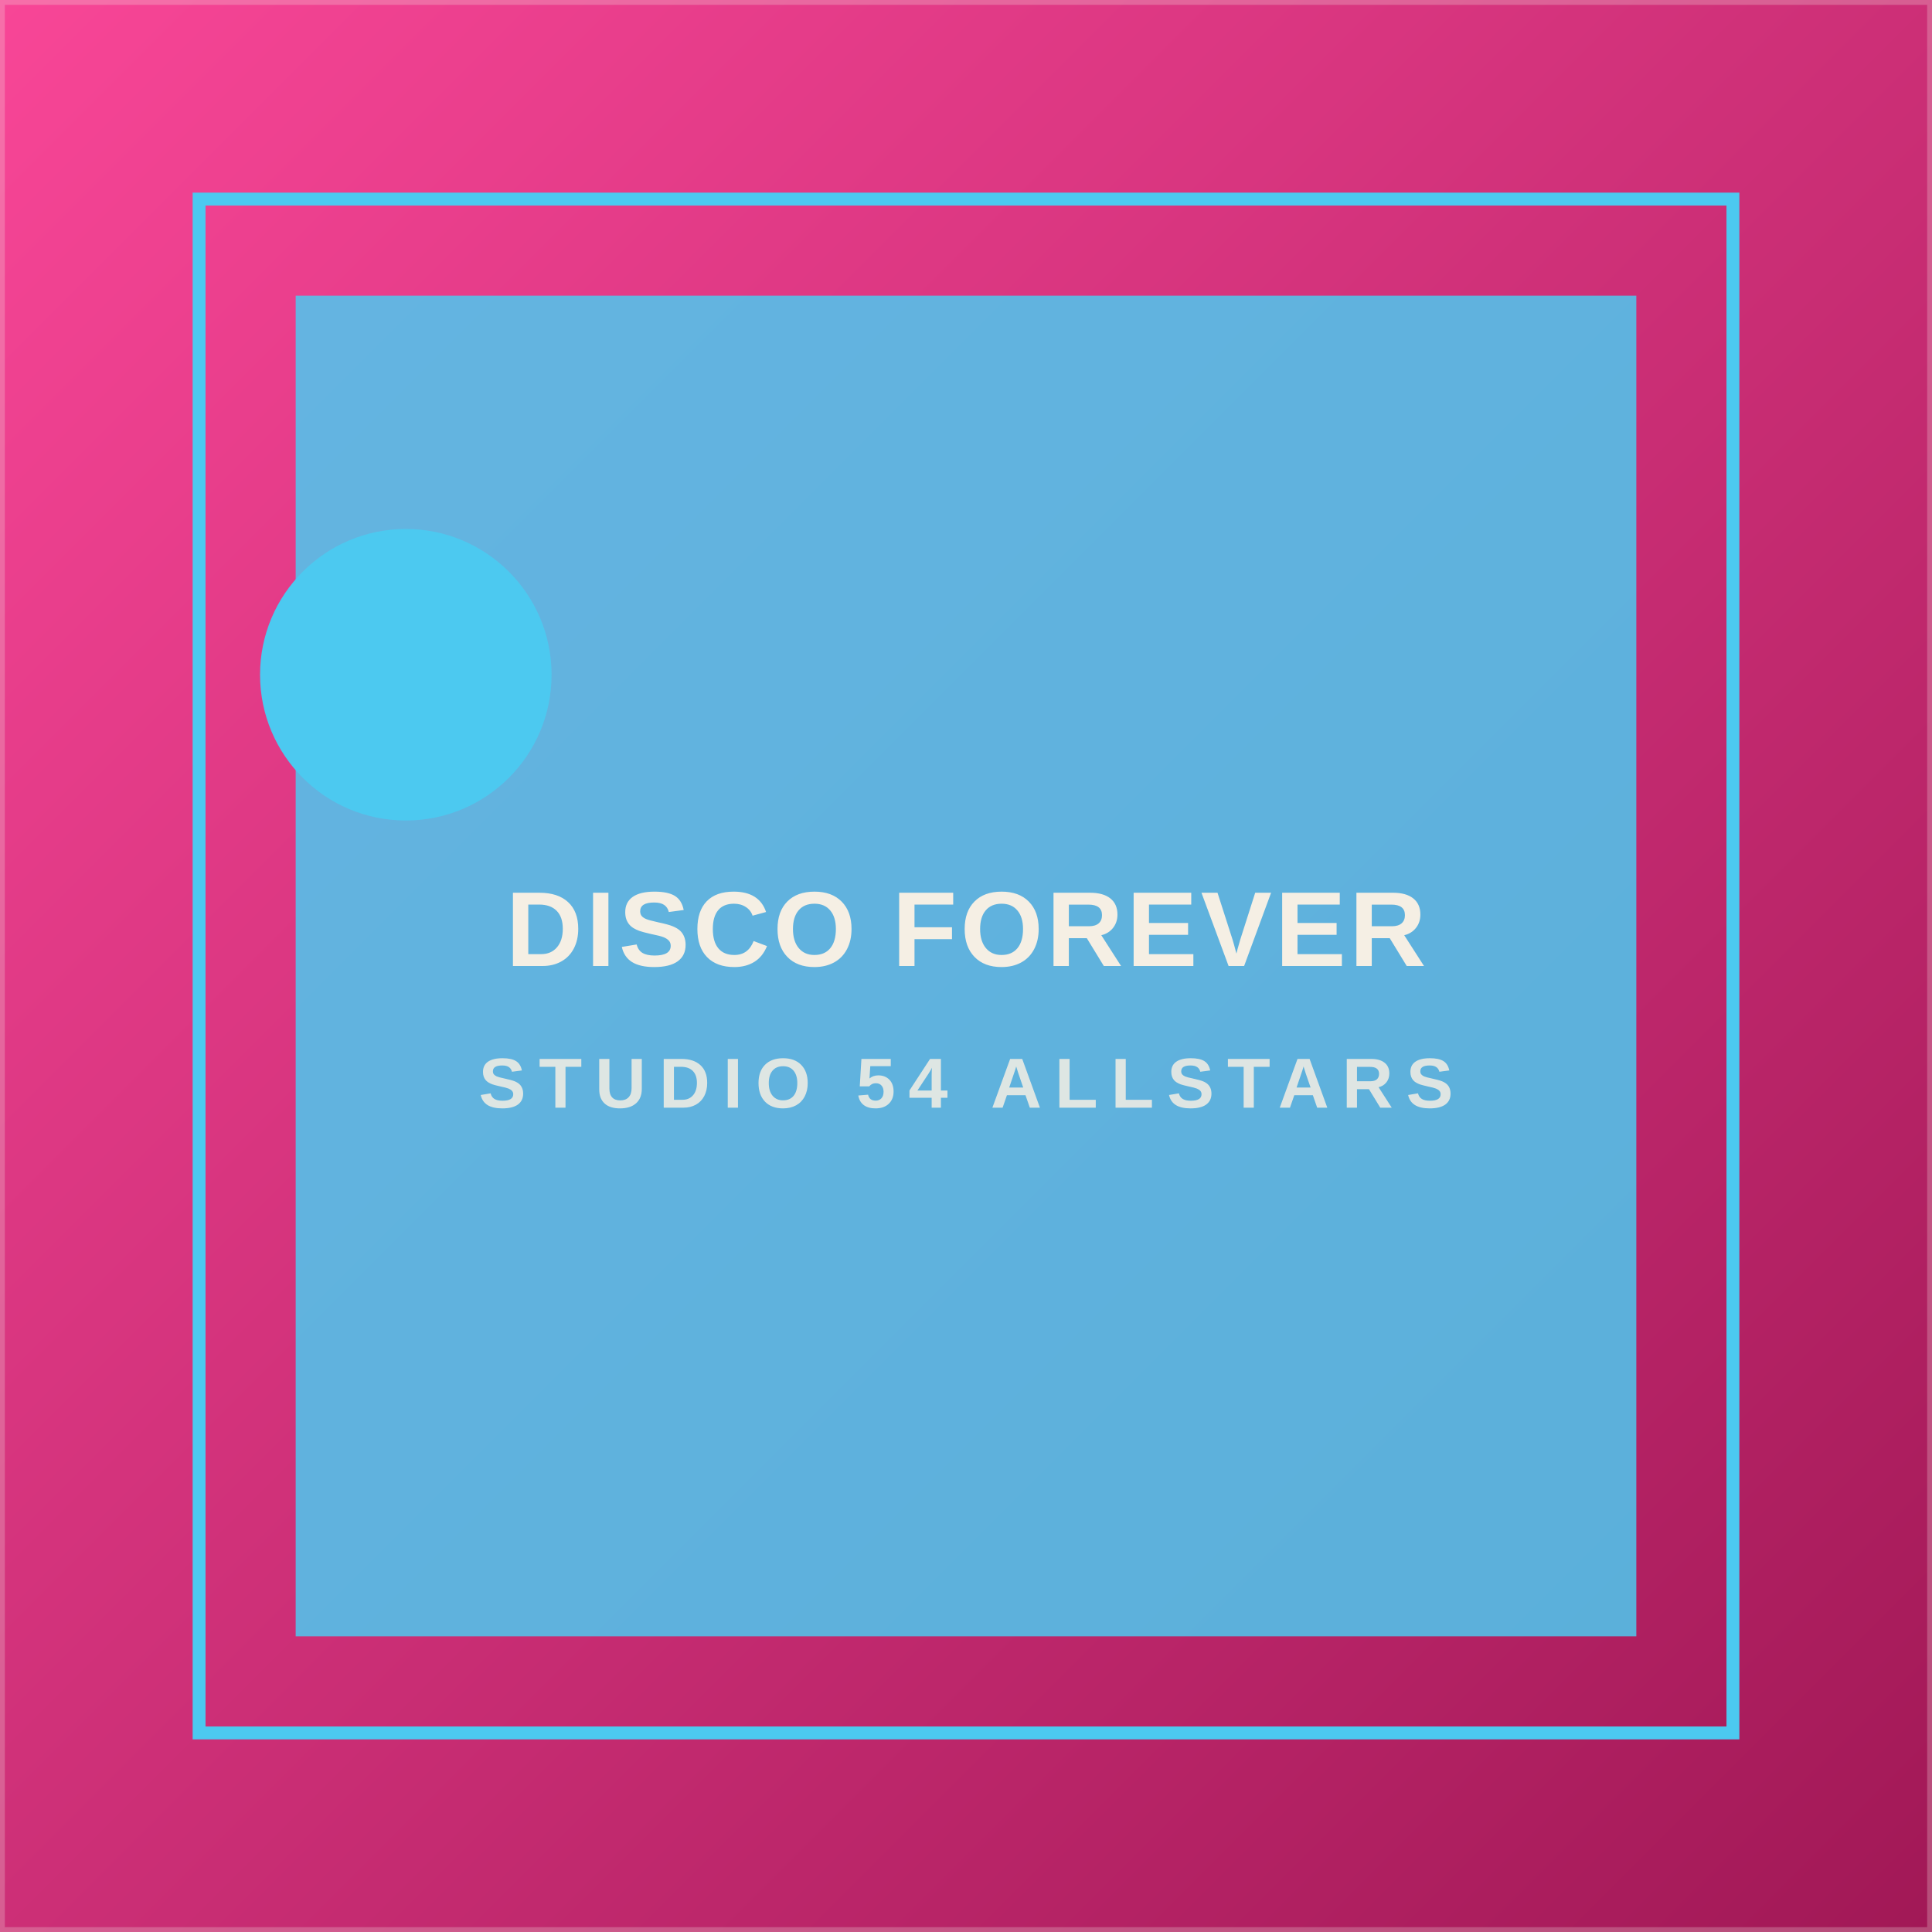
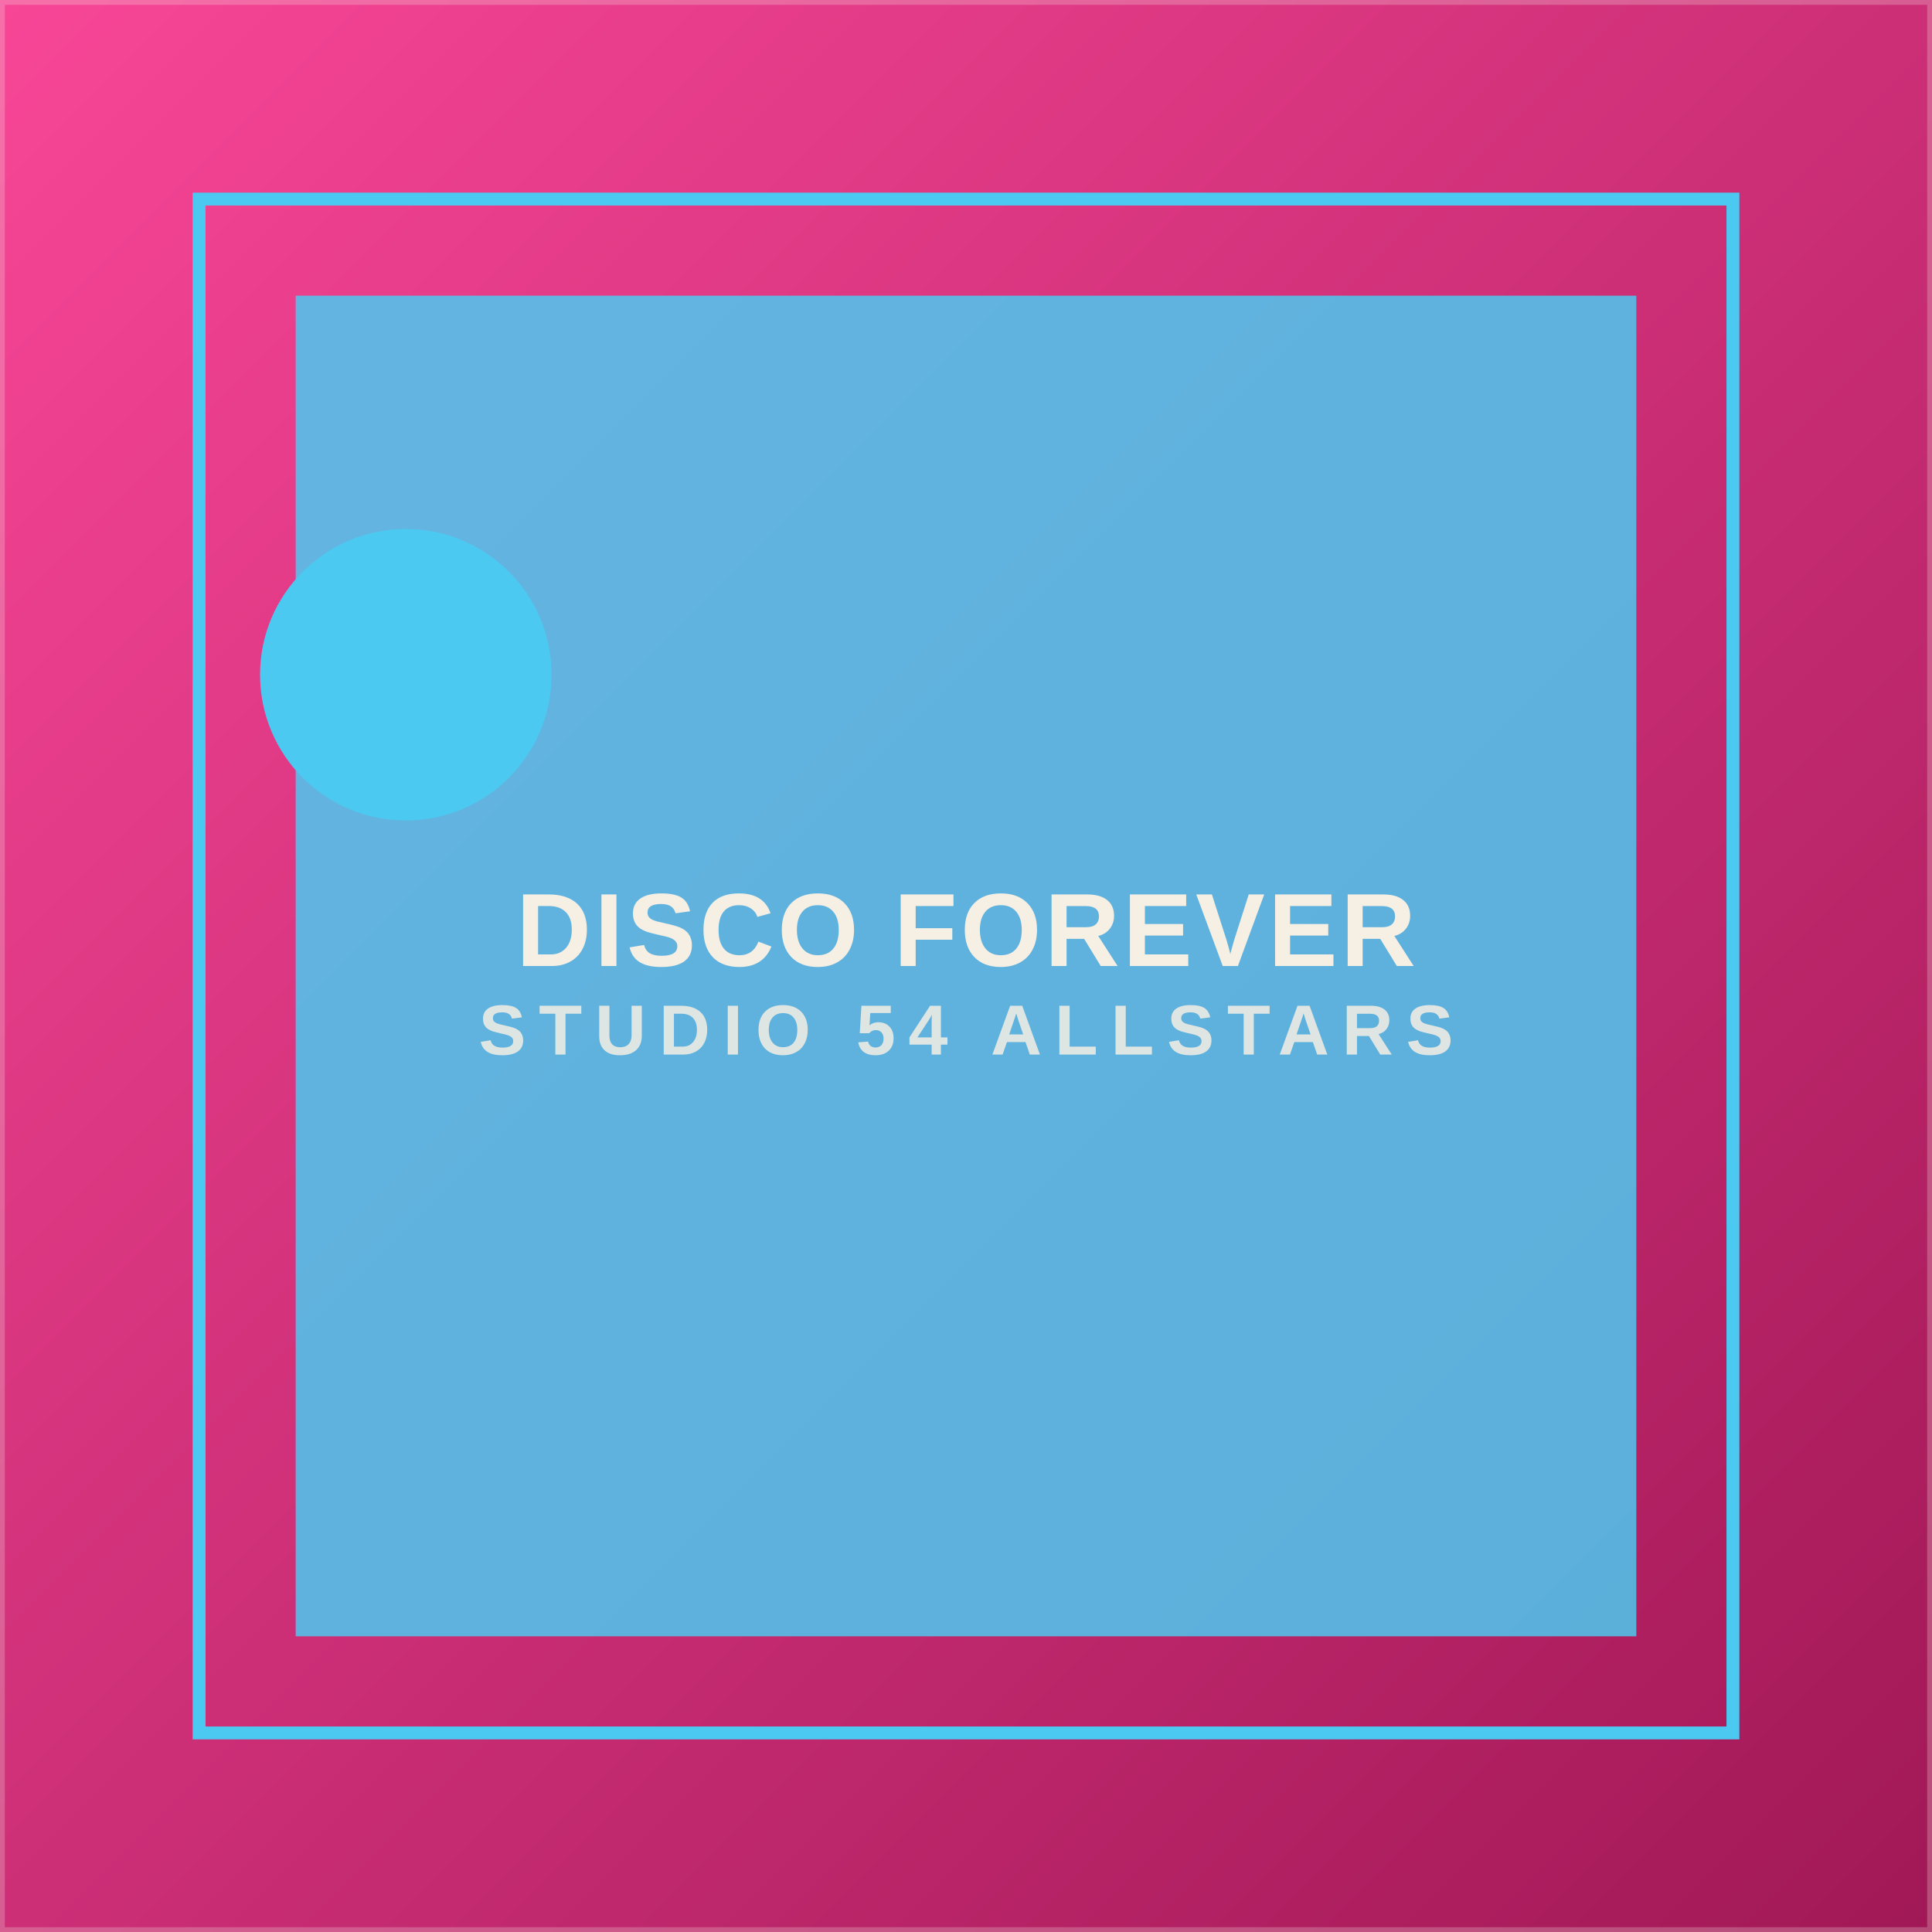
<svg xmlns="http://www.w3.org/2000/svg" viewBox="0 0 600 600">
  <defs>
    <linearGradient id="g" x1="0" y1="0" x2="1" y2="1">
      <stop offset="0" stop-color="#f84697" />
      <stop offset="1" stop-color="#a11856" />
    </linearGradient>
  </defs>
  <rect width="600" height="600" fill="url(#g)" />
  <g transform="rotate(90 300 300)">
    <rect x="61.826" y="61.826" width="476.347" height="476.347" fill="none" stroke="#4cc9f0" stroke-width="4" />
    <rect x="91.826" y="91.826" width="416.347" height="416.347" fill="#4cc9f0" opacity="0.85" />
  </g>
  <circle cx="126.029" cy="209.547" r="45.268" fill="#4cc9f0" />
  <rect x="0" y="0" width="600" height="600" fill="none" stroke="rgba(245,239,228,0.25)" stroke-width="3" />
-   <text x="300" y="300" text-anchor="middle" font-family="Arial Black, Arial, sans-serif" font-weight="900" font-size="33.077" fill="#f5efe4" letter-spacing="1">DISCO FOREVER</text>
-   <text x="300" y="344" text-anchor="middle" font-family="Arial, sans-serif" font-weight="700" font-size="22" fill="#f5efe4" opacity="0.85" letter-spacing="4">STUDIO 54 ALLSTARS</text>
+   <text x="300" y="300.0" text-anchor="middle" font-family="Arial Black, Arial, sans-serif" font-weight="900" font-size="32.3" fill="#f5efe4" letter-spacing="1">DISCO FOREVER</text>
+   <text x="300" y="327.5" text-anchor="middle" font-family="Arial, sans-serif" font-weight="700" font-size="22" fill="#f5efe4" opacity="0.85" letter-spacing="4">STUDIO 54 ALLSTARS</text>
</svg>
